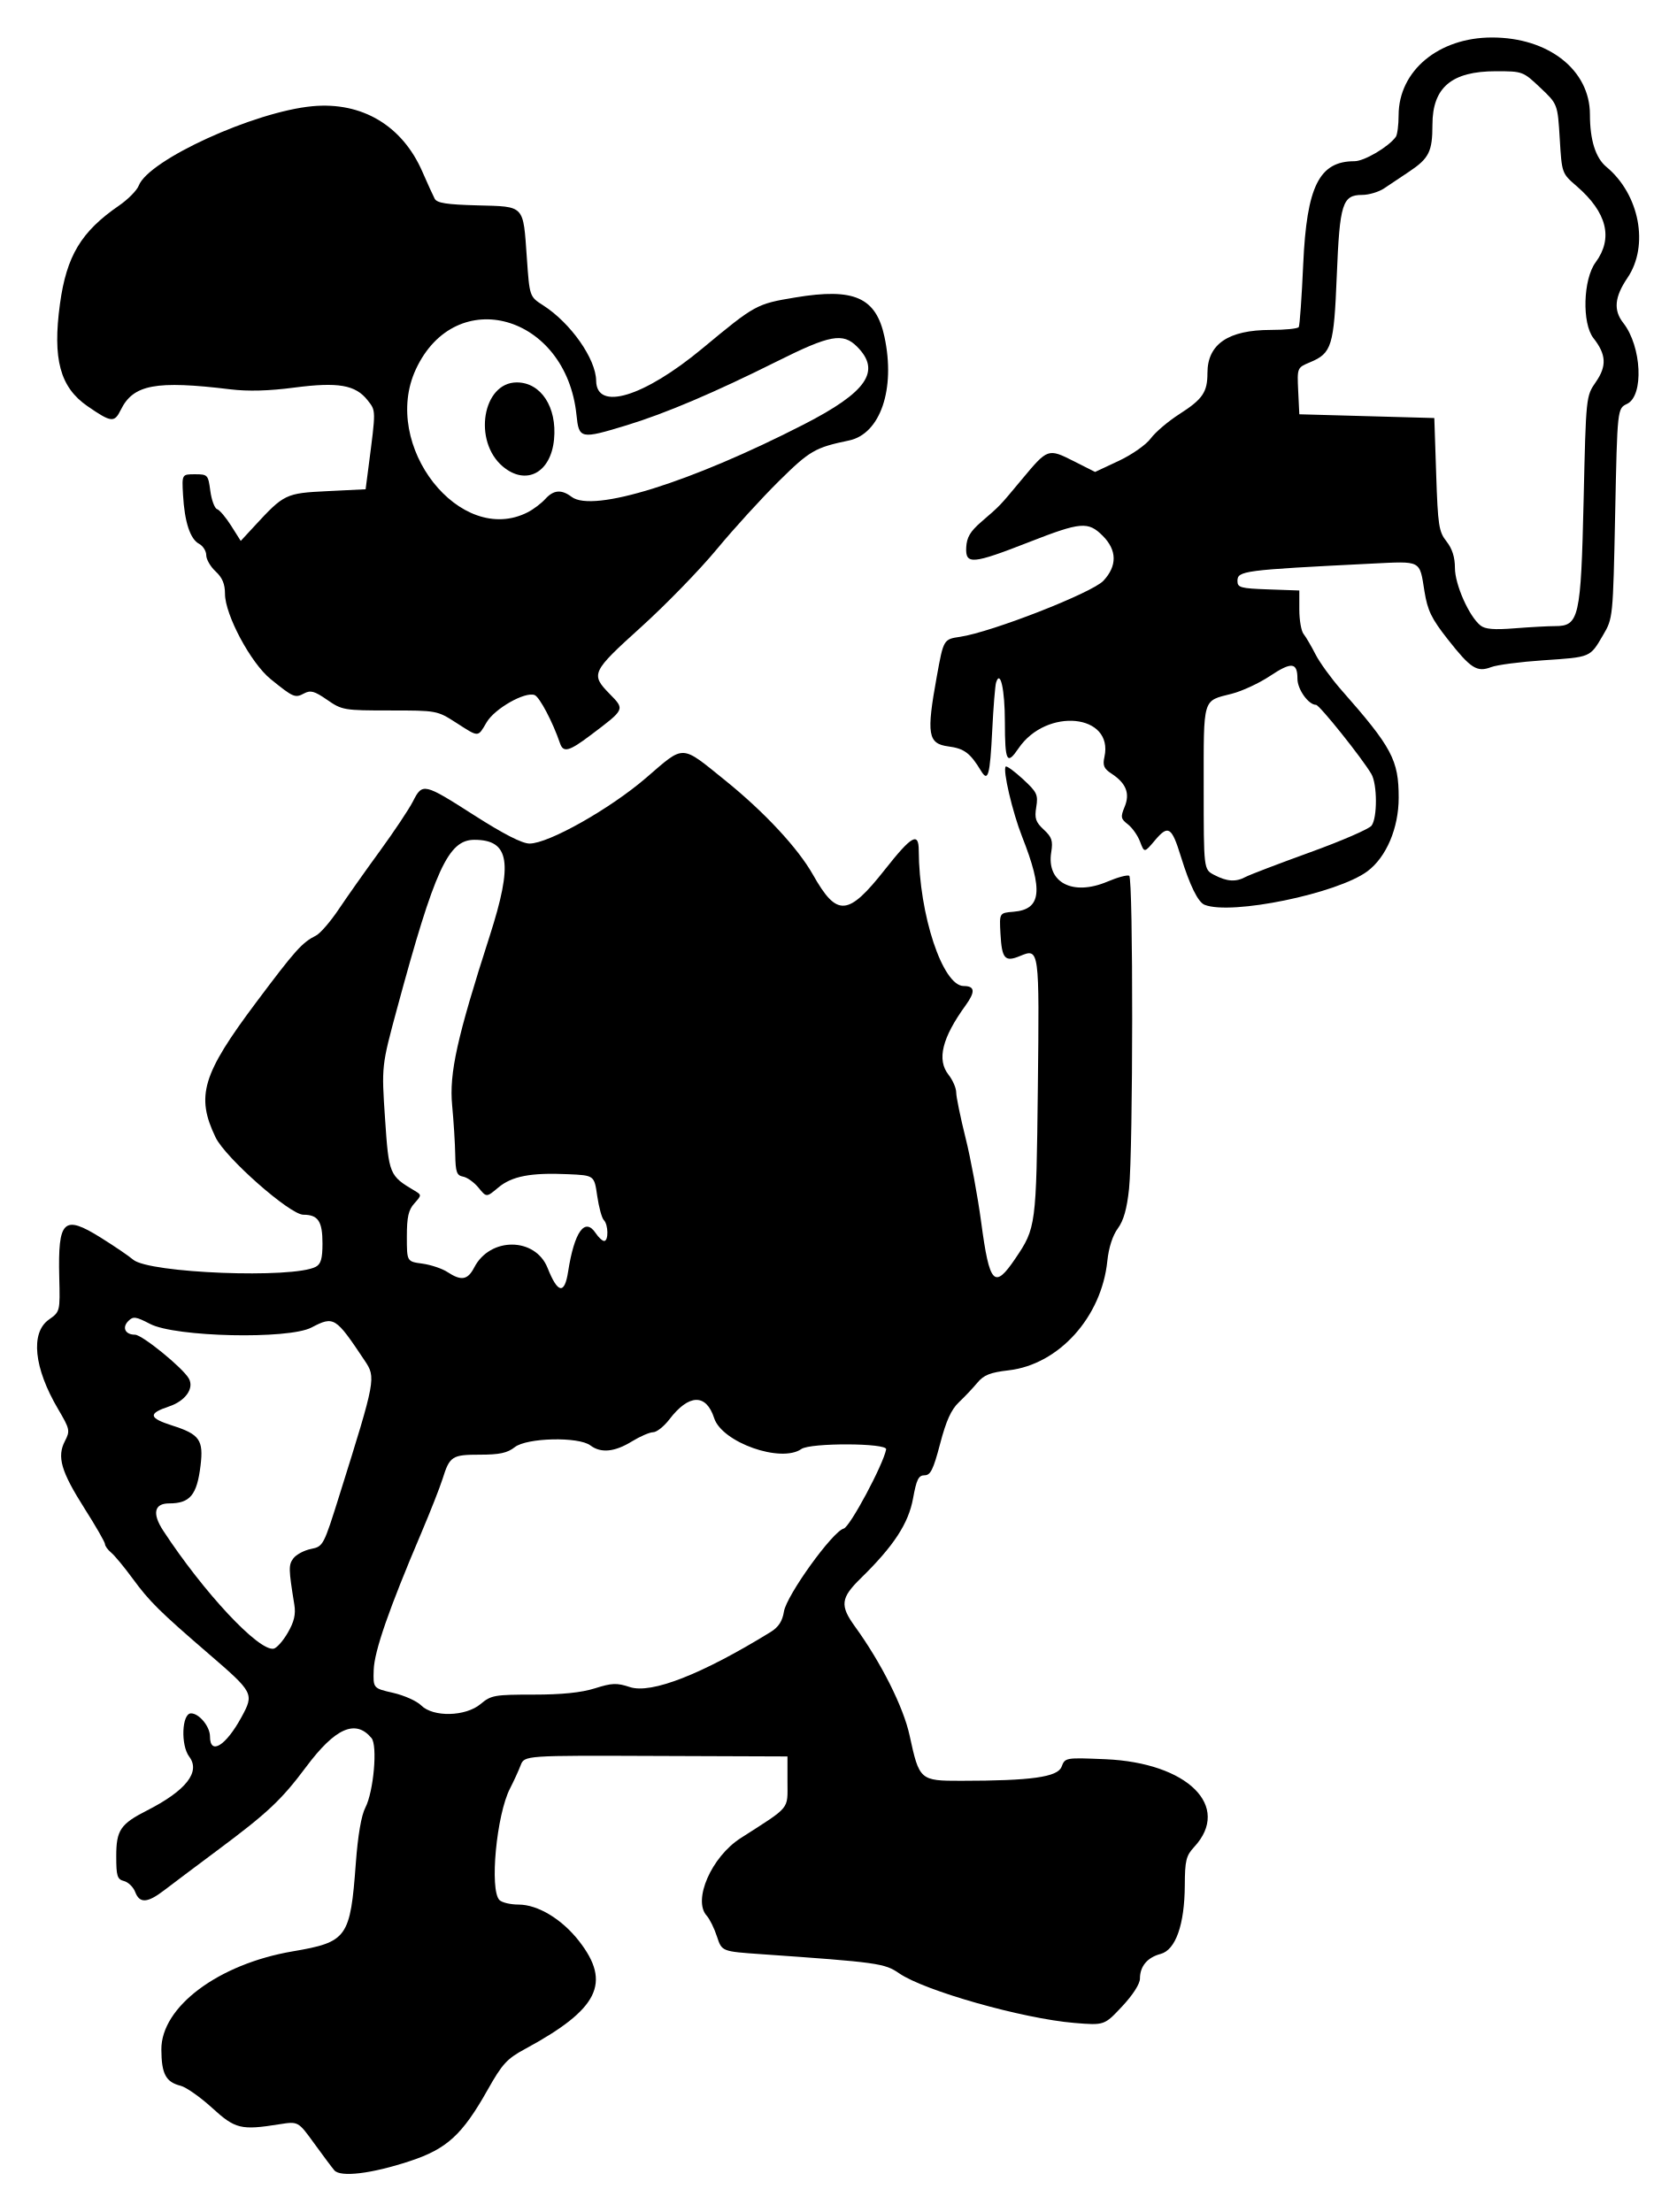
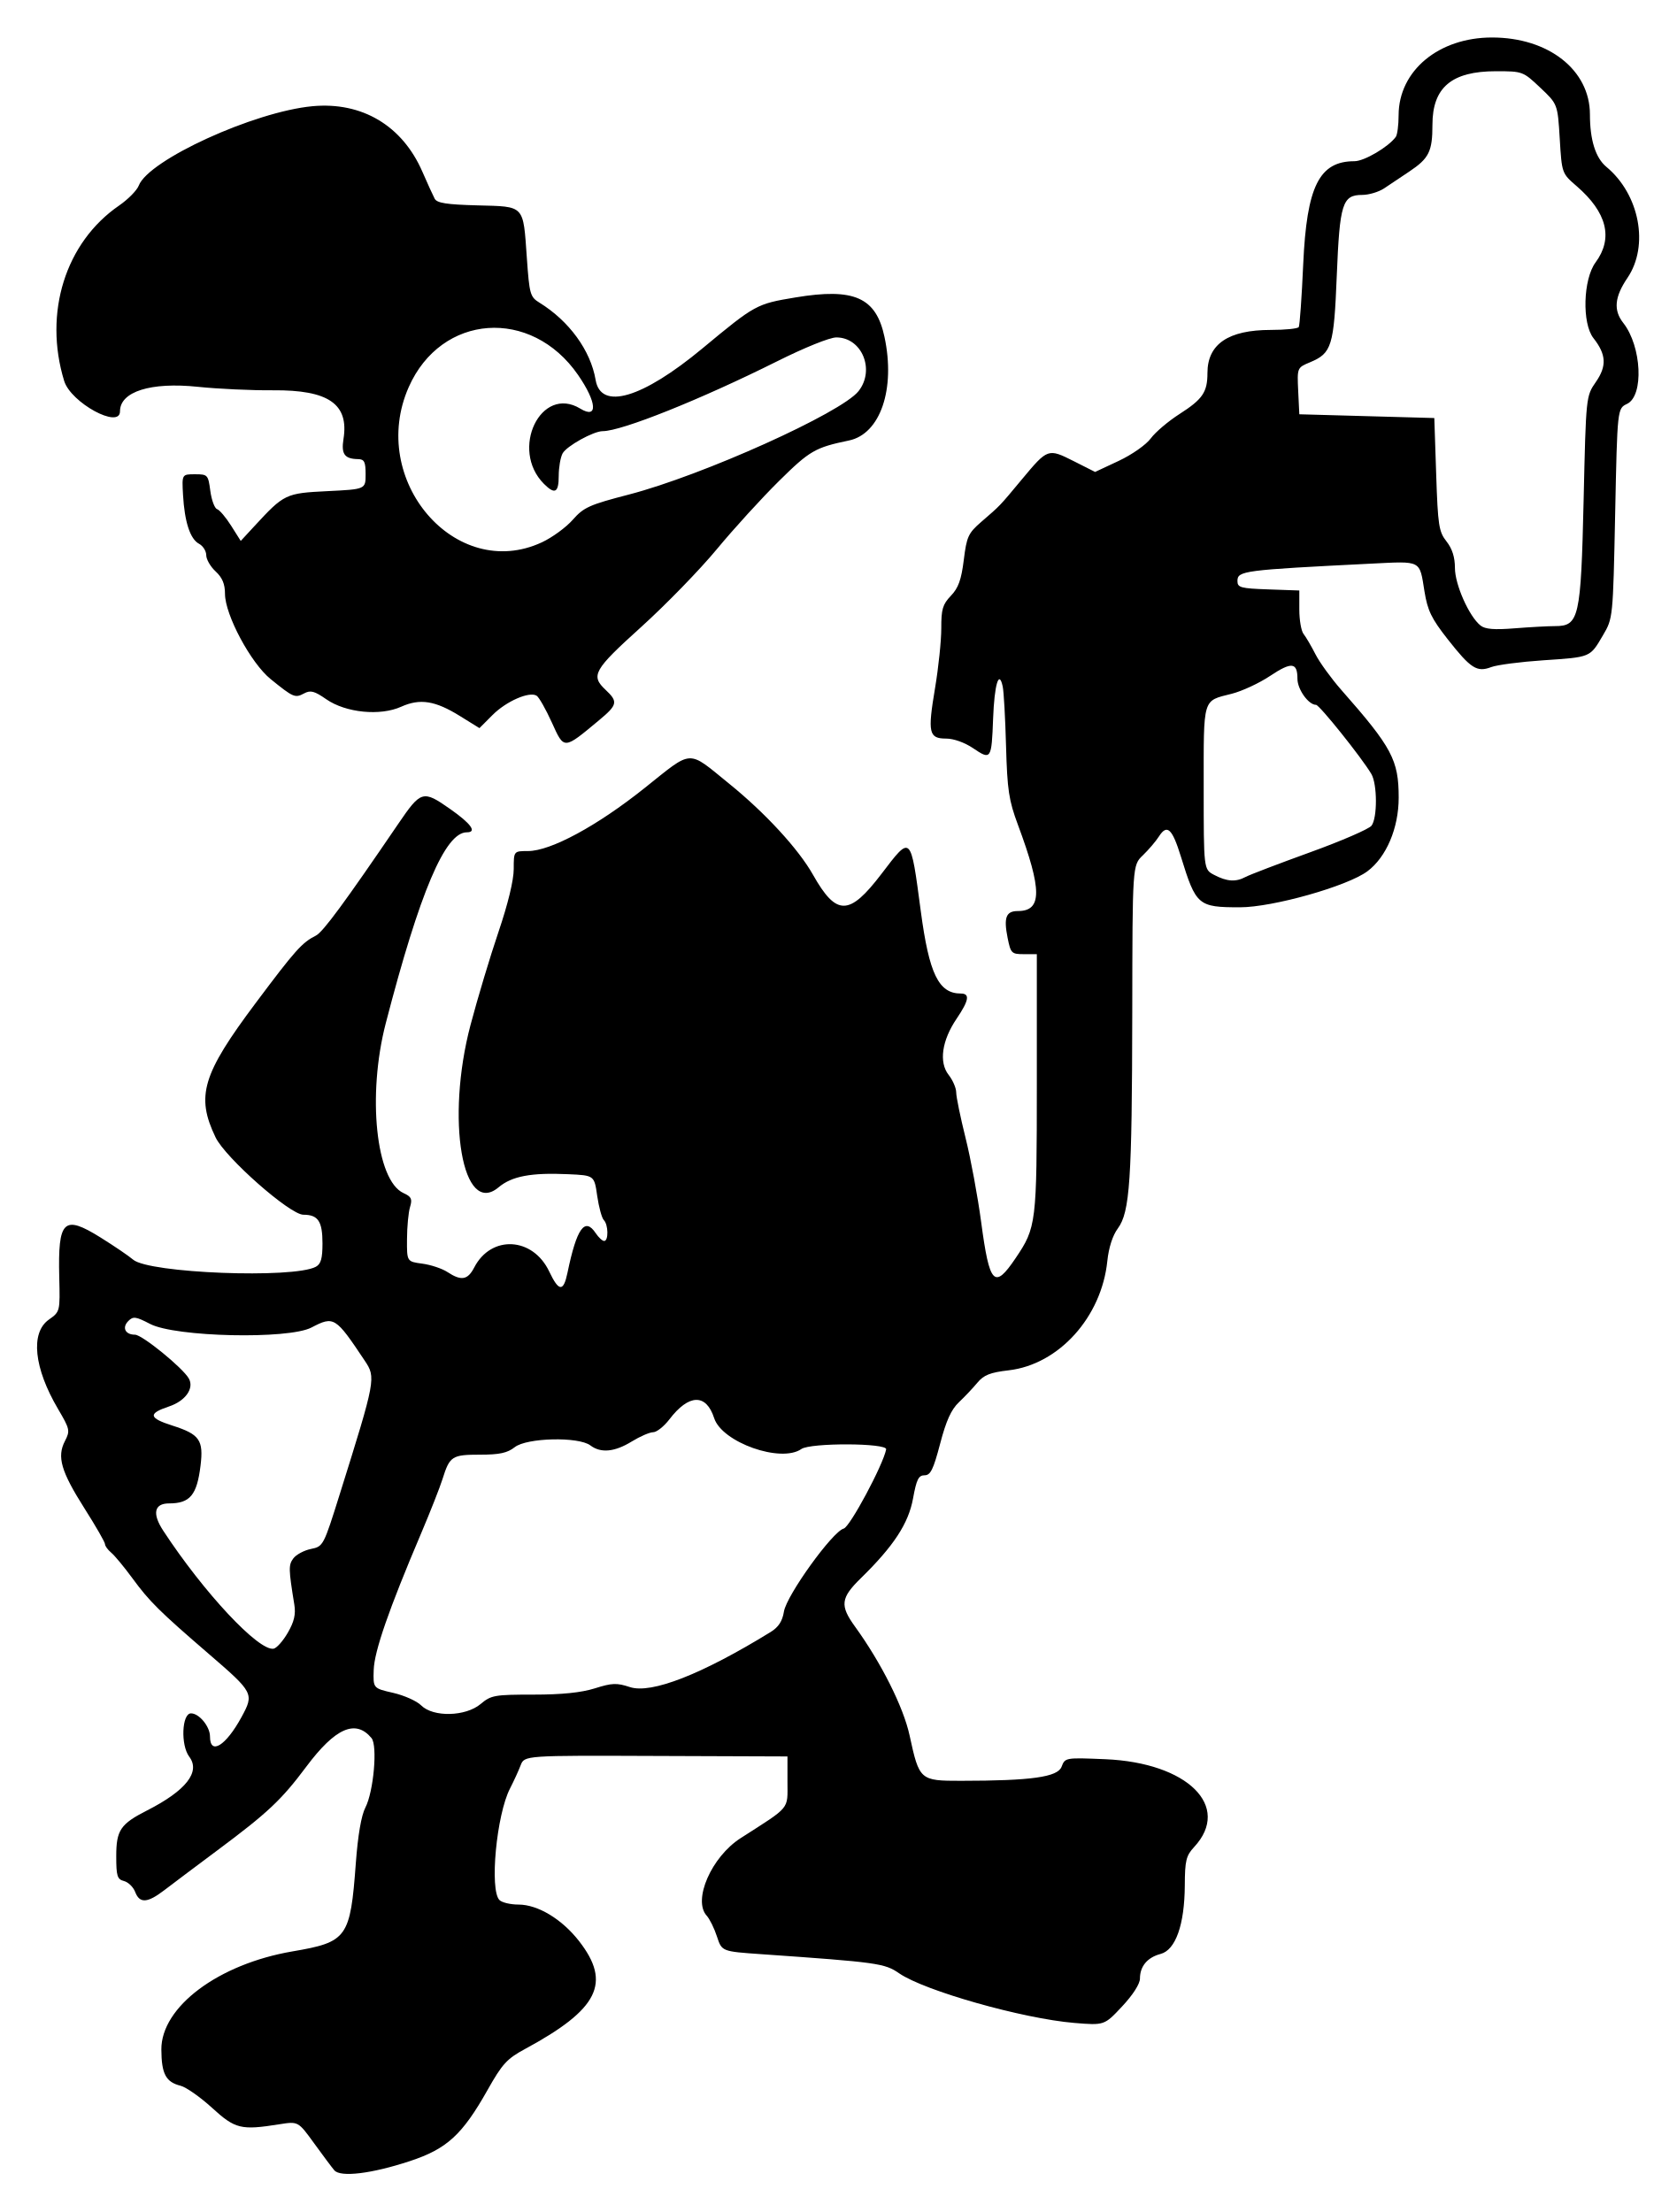
<svg xmlns="http://www.w3.org/2000/svg" width="447" height="590" viewBox="0 0 447 590">
-   <path fill="#000" fill-rule="evenodd" d="M89.15,578.87C88.51,578.12 86.08,574.87 83.75,571.65C79.52,565.81 79.52,565.81 74.51,566.60C64.25,568.24 62.73,567.86 56.53,562.20C53.40,559.34 49.63,556.70 48.17,556.33C44.23,555.35 43.07,553.17 43.03,546.68C42.97,535.29 58.22,523.87 78.00,520.49C92.63,517.99 93.41,516.89 94.89,496.95C95.44,489.53 96.35,484.22 97.44,482.12C99.64,477.86 100.73,465.58 99.07,463.59C94.84,458.49 89.41,460.87 81.67,471.24C75.03,480.12 71.46,483.48 58.00,493.51C52.22,497.82 45.84,502.61 43.81,504.17C39.31,507.62 37.23,507.74 36.05,504.64C35.56,503.34 34.22,502.03 33.08,501.73C31.26,501.26 31.00,500.42 31.00,495.09C31.00,488.17 32.11,486.51 39.21,482.90C49.62,477.60 53.53,472.61 50.47,468.56C48.14,465.48 48.49,457.00 50.94,457.00C53.11,457.00 56.00,460.52 56.00,463.16C56.00,468.28 60.22,465.68 64.40,458.00C67.80,451.76 67.65,451.46 55.77,441.22C42.53,429.81 39.87,427.18 35.34,421.00C33.12,417.97 30.56,414.88 29.65,414.13C28.74,413.37 28.00,412.35 28.00,411.85C28.00,411.35 25.53,407.05 22.51,402.30C16.27,392.45 15.14,388.56 17.32,384.36C18.73,381.62 18.64,381.19 15.47,375.80C9.04,364.88 8.07,355.51 13.01,351.99C16.03,349.85 16.03,349.83 15.80,340.67C15.43,325.38 16.96,323.92 26.87,330.11C30.52,332.39 34.40,335.03 35.50,335.98C39.70,339.60 78.21,341.10 84.23,337.88C85.58,337.15 86.00,335.68 86.00,331.66C86.00,325.75 84.84,324.00 80.90,324.00C77.33,324.00 60.09,308.81 57.48,303.35C52.20,292.36 53.94,286.55 68.21,267.50C78.80,253.36 80.53,251.43 84.27,249.54C85.41,248.97 88.14,245.80 90.35,242.50C92.56,239.20 97.48,232.23 101.29,227.01C105.09,221.79 109.07,215.83 110.12,213.76C112.67,208.76 112.98,208.83 126.53,217.50C134.34,222.49 139.25,225.00 141.22,225.00C146.30,225.00 162.73,215.73 172.36,207.42C182.68,198.53 181.42,198.49 193.50,208.24C203.88,216.63 212.82,226.25 216.80,233.31C223.21,244.65 226.13,244.44 236.01,231.91C243.13,222.89 244.99,221.84 245.01,226.81C245.09,243.99 251.39,263.00 257.00,263.00C259.99,263.00 260.15,264.50 257.53,268.13C251.22,276.84 249.79,282.65 252.95,286.66C254.08,288.10 255.00,290.22 255.00,291.39C255.00,292.55 256.12,298.00 257.49,303.50C258.87,309.00 260.74,319.12 261.66,326.00C263.89,342.64 265.16,343.99 270.78,335.67C276.29,327.51 276.35,327.05 276.77,290.13C277.19,252.94 277.18,252.85 272.00,255.00C267.97,256.67 267.17,255.75 266.80,249.00C266.50,243.50 266.50,243.50 270.27,243.19C277.72,242.57 278.28,237.63 272.56,223.13C270.00,216.61 267.35,205.31 268.20,204.47C268.46,204.21 270.53,205.72 272.80,207.82C276.55,211.28 276.88,211.97 276.35,215.25C275.85,218.28 276.18,219.26 278.34,221.27C280.51,223.28 280.83,224.25 280.34,227.31C279.03,235.38 286.04,239.07 295.28,235.17C298.03,234.00 300.67,233.29 301.14,233.59C302.22,234.25 302.18,306.78 301.09,317.09C300.53,322.42 299.64,325.57 298.10,327.66C296.72,329.52 295.67,332.77 295.30,336.35C293.76,351.32 282.36,363.95 268.99,365.50C264.06,366.07 262.36,366.75 260.65,368.80C259.47,370.23 257.24,372.58 255.71,374.03C253.67,375.96 252.31,378.96 250.71,385.09C248.89,392.00 248.15,393.50 246.55,393.50C244.96,393.50 244.41,394.61 243.49,399.67C242.28,406.35 238.34,412.37 229.56,420.96C224.18,426.22 223.94,428.23 228.01,433.85C235.01,443.52 240.94,455.34 242.57,462.90C245.16,474.84 245.34,475.00 256.27,474.99C275.03,474.98 282.05,474.00 283.10,471.24C284.03,468.80 284.11,468.78 294.77,469.23C316.71,470.16 328.50,481.81 318.46,492.64C316.31,494.96 315.99,496.24 315.96,502.90C315.90,513.36 313.51,520.12 309.50,521.17C305.98,522.10 304.00,524.46 304.00,527.73C304.00,529.16 302.13,532.08 299.25,535.16C294.51,540.23 294.51,540.23 286.50,539.57C272.73,538.42 246.54,531.00 239.79,526.34C235.90,523.66 234.14,523.41 203.00,521.23C192.50,520.50 192.50,520.50 191.20,516.53C190.49,514.34 189.25,511.83 188.45,510.95C184.70,506.80 189.74,495.27 197.50,490.29C210.97,481.64 210.00,482.82 210.00,475.25L210.00,468.49L174.93,468.36C139.86,468.22 139.86,468.22 138.84,470.86C138.29,472.31 137.01,475.09 136.01,477.04C132.40,484.03 130.51,504.11 133.20,506.80C133.86,507.46 136.14,508.00 138.27,508.00C143.42,508.00 149.86,511.88 154.42,517.74C163.12,528.90 159.62,535.92 140.05,546.50C135.18,549.13 133.95,550.47 130.00,557.49C123.28,569.41 119.17,573.18 109.29,576.43C99.07,579.80 90.78,580.80 89.15,578.87Z M128.18,454.50C130.96,452.16 131.87,452.00 142.24,452.00C149.82,452.00 155.00,451.47 158.63,450.33C163.22,448.88 164.47,448.83 167.98,449.99C173.68,451.87 187.17,446.59 205.48,435.32C207.62,434.00 208.64,432.44 209.06,429.84C209.77,425.50 222.02,408.49 225.00,407.71C226.66,407.28 235.51,390.74 236.32,386.58C236.65,384.87 216.14,384.79 213.71,386.49C208.27,390.30 192.54,384.73 190.45,378.25C188.31,371.64 183.69,371.78 178.49,378.61C177.06,380.47 175.13,382.00 174.20,382.01C173.26,382.01 170.70,383.12 168.50,384.47C163.92,387.29 160.24,387.65 157.44,385.53C154.29,383.15 140.49,383.47 137.27,386.00C135.30,387.55 133.22,388.00 127.99,388.00C120.54,388.00 119.92,388.40 118.01,394.50C117.32,396.70 114.75,403.23 112.30,409.00C103.71,429.21 99.82,440.41 99.66,445.41C99.50,450.31 99.50,450.31 104.85,451.53C107.80,452.21 111.16,453.71 112.32,454.88C115.53,458.08 124.17,457.87 128.18,454.50Z M76.75,435.49C78.45,432.55 78.91,430.58 78.49,428.00C76.94,418.45 76.92,417.43 78.23,415.66C78.98,414.66 81.09,413.52 82.92,413.15C86.21,412.48 86.28,412.34 90.62,398.49C100.23,367.83 100.29,367.45 97.24,362.89C89.45,351.20 89.05,350.96 83.05,354.09C76.90,357.30 46.73,356.63 40.03,353.13C36.22,351.15 35.52,351.05 34.23,352.34C32.47,354.10 33.39,356.00 36.00,356.00C37.90,356.00 48.76,364.84 50.36,367.69C51.84,370.31 49.44,373.69 45.07,375.14C39.41,377.03 39.62,378.22 46.00,380.25C53.23,382.56 54.31,384.10 53.48,390.91C52.52,398.79 50.67,401.00 45.08,401.00C41.12,401.00 40.54,403.71 43.52,408.26C54.35,424.80 69.01,440.47 72.97,439.75C73.78,439.60 75.48,437.69 76.75,435.49Z M151.50,339.21C153.17,328.50 155.98,324.58 158.87,328.93C159.63,330.07 160.64,331.00 161.12,331.00C162.32,331.00 162.24,326.64 161.02,325.42C160.49,324.89 159.70,321.98 159.26,318.97C158.48,313.50 158.48,313.50 151.49,313.19C141.55,312.74 136.50,313.71 132.87,316.76C129.73,319.40 129.73,319.40 127.62,316.80C126.45,315.37 124.60,314.04 123.50,313.84C121.80,313.53 121.49,312.64 121.40,307.99C121.35,304.97 120.98,299.06 120.58,294.86C119.76,286.28 121.87,276.77 130.57,249.72C136.88,230.10 135.92,224.00 126.50,224.00C119.54,224.00 115.95,231.82 105.91,268.93C101.74,284.36 101.74,284.36 102.68,298.32C103.69,313.29 103.81,313.59 110.61,317.62C112.46,318.72 112.45,318.80 110.50,320.98C108.92,322.73 108.50,324.62 108.50,329.85C108.50,336.49 108.50,336.49 112.62,337.04C114.89,337.35 117.91,338.36 119.34,339.30C123.02,341.72 124.73,341.42 126.47,338.06C130.70,329.87 142.75,329.96 146.03,338.20C148.73,345.01 150.55,345.35 151.50,339.21Z M321.23,241.33C319.49,240.63 317.29,236.16 314.93,228.51C312.46,220.50 311.55,219.93 308.00,224.14C305.17,227.50 305.17,227.50 304.03,224.50C303.41,222.85 301.94,220.77 300.78,219.87C298.88,218.40 298.79,217.93 299.91,215.21C301.40,211.63 300.32,208.91 296.42,206.35C294.38,205.02 294.02,204.17 294.53,201.88C297.05,190.40 279.09,188.62 271.62,199.60C268.51,204.18 268.00,203.20 267.98,192.58C267.97,183.91 266.77,178.50 265.64,182.03C265.38,182.84 264.91,188.63 264.60,194.90C264.00,206.87 263.49,208.70 261.63,205.63C258.73,200.84 257.15,199.65 252.91,199.09C247.44,198.36 247.02,195.88 249.81,180.50C251.62,170.51 251.62,170.51 256.06,169.85C264.44,168.61 291.25,158.13 294.25,154.91C297.96,150.94 297.90,146.75 294.08,142.92C290.18,139.03 288.25,139.19 274.46,144.58C259.30,150.51 257.44,150.67 257.67,146.01C257.81,143.33 258.73,141.76 261.67,139.21C266.93,134.65 266.36,135.25 272.53,127.84C279.42,119.57 279.49,119.55 286.38,123.02L292.04,125.88L298.34,122.93C301.87,121.27 305.63,118.64 306.89,116.93C308.13,115.25 311.58,112.33 314.55,110.43C320.72,106.48 322.00,104.60 322.00,99.50C322.00,91.78 327.56,88.00 338.90,88.00C342.74,88.00 346.09,87.66 346.35,87.24C346.61,86.82 347.15,79.26 347.54,70.44C348.47,49.69 351.81,43.00 361.21,43.00C363.82,43.00 370.27,39.20 372.23,36.51C372.64,35.95 372.98,33.34 372.98,30.70C373.02,18.86 383.67,10.00 397.89,10.00C412.95,10.00 423.99,18.67 424.00,30.51C424.00,37.33 425.50,42.11 428.38,44.50C437.23,51.84 439.83,65.52 434.02,74.10C430.56,79.20 430.23,82.75 432.89,86.13C437.81,92.39 438.43,105.56 433.91,107.72C431.31,108.96 431.31,108.96 430.73,136.93C430.15,164.89 430.15,164.89 427.48,169.44C423.99,175.40 424.32,175.26 411.54,176.12C405.46,176.53 399.23,177.34 397.68,177.93C393.86,179.38 392.23,178.34 386.04,170.46C381.73,164.97 380.71,162.86 379.88,157.76C378.52,149.29 379.24,149.67 365.61,150.34C331.48,152.05 330.00,152.24 330.00,154.98C330.00,156.72 330.85,156.95 338.25,157.21L346.50,157.50L346.50,162.59C346.50,165.39 347.01,168.32 347.63,169.09C348.25,169.87 349.68,172.30 350.80,174.50C351.92,176.70 355.02,180.97 357.68,184.00C371.23,199.38 373.00,202.71 373.00,212.77C373.00,220.88 369.70,228.64 364.65,232.40C356.64,238.35 328.31,244.18 321.23,241.33Z M332.16,233.91C333.28,233.31 341.02,230.36 349.35,227.34C357.68,224.33 365.06,221.13 365.75,220.24C367.34,218.18 367.31,209.15 365.71,206.44C363.16,202.11 351.86,188.00 350.96,188.00C348.95,188.00 346.00,183.87 346.00,181.06C346.00,176.64 344.43,176.47 338.70,180.29C335.84,182.20 331.25,184.34 328.50,185.04C320.61,187.05 321.00,185.74 321.00,210.07C321.00,231.89 321.00,231.89 323.75,233.34C327.18,235.15 329.55,235.31 332.16,233.91Z M149.34,198.25C147.45,192.66 143.89,185.89 142.57,185.39C140.01,184.41 131.94,188.99 129.78,192.65C127.37,196.73 127.80,196.72 121.61,192.75C116.58,189.52 116.46,189.50 103.94,189.50C91.73,189.50 91.21,189.41 87.25,186.67C83.84,184.31 82.82,184.03 81.06,184.97C78.69,186.24 78.21,186.03 72.17,181.13C66.89,176.86 60.00,163.98 60.00,158.39C60.00,155.77 59.29,154.07 57.50,152.41C56.12,151.14 55.00,149.19 55.00,148.08C55.00,146.98 54.14,145.61 53.08,145.04C50.71,143.78 49.22,139.22 48.81,132.00C48.50,126.50 48.50,126.50 52.00,126.50C55.39,126.50 55.52,126.64 56.09,130.95C56.42,133.39 57.23,135.58 57.89,135.80C58.56,136.02 60.25,138.02 61.65,140.24L64.20,144.28L67.85,140.33C75.77,131.74 76.17,131.55 87.33,131.00L97.50,130.50L98.28,124.50C100.27,109.18 100.28,109.62 98.03,106.76C94.80,102.65 90.17,101.85 78.47,103.38C71.72,104.27 66.17,104.42 61.47,103.85C41.52,101.42 35.53,102.55 32.20,109.34C30.50,112.80 29.67,112.71 23.35,108.35C16.01,103.30 13.98,95.77 15.99,81.06C17.75,68.25 21.63,61.79 31.75,54.83C34.15,53.18 36.51,50.78 37.00,49.51C39.60,42.66 67.76,29.79 83.32,28.33C96.53,27.10 107.28,33.50 112.63,45.78C114.00,48.93 115.48,52.17 115.92,53.00C116.53,54.16 119.12,54.56 127.34,54.78C140.05,55.12 139.49,54.53 140.50,68.81C141.22,79.12 141.22,79.12 144.86,81.45C152.18,86.14 158.92,95.73 158.98,101.55C159.07,109.74 171.69,105.90 187.31,92.94C201.45,81.21 201.71,81.07 212.16,79.33C227.78,76.73 233.62,79.32 235.87,89.85C238.86,103.78 234.76,115.75 226.40,117.49C217.40,119.36 215.94,120.20 207.76,128.28C203.18,132.80 195.70,141.00 191.15,146.50C186.60,152.00 177.50,161.35 170.94,167.28C157.75,179.20 157.45,179.83 162.57,185.07C166.68,189.28 166.76,189.10 157.50,196.09C151.75,200.43 150.22,200.83 149.34,198.25Z M414.67,167.00C421.11,167.00 421.59,164.90 422.32,133.34C422.95,105.68 422.95,105.68 425.59,101.87C428.53,97.63 428.36,94.54 424.94,90.19C421.85,86.27 422.18,74.50 425.50,70.00C430.27,63.54 428.56,56.65 420.45,49.64C416.51,46.23 416.51,46.23 415.95,37.00C415.39,27.76 415.39,27.76 410.75,23.38C406.16,19.04 406.05,19.00 398.93,19.00C387.12,19.00 382.00,23.32 382.00,33.29C382.00,40.40 381.09,42.24 375.82,45.76C373.57,47.27 370.55,49.29 369.12,50.24C367.68,51.20 365.05,51.99 363.27,51.99C357.98,52.00 357.27,54.27 356.49,73.50C355.73,92.34 355.16,94.20 349.38,96.62C345.91,98.07 345.91,98.07 346.20,104.28L346.50,110.50L364.50,111.00L382.50,111.50L383.00,126.53C383.45,140.18 383.71,141.82 385.75,144.41C387.28,146.35 388.00,148.63 388.00,151.49C388.00,155.92 391.77,164.41 394.82,166.84C396.05,167.83 398.47,168.03 403.90,167.59C407.97,167.27 412.82,167.00 414.67,167.00Z M140.80,136.60C142.29,135.83 144.36,134.26 145.41,133.10C147.63,130.65 149.73,130.48 152.44,132.53C158.12,136.82 184.07,128.73 214.30,113.24C231.23,104.56 235.06,98.97 228.55,92.45C224.78,88.69 221.34,89.32 207.24,96.37C190.49,104.74 177.42,110.29 167.09,113.44C154.78,117.19 154.39,117.10 153.73,110.64C150.97,83.92 121.55,75.58 110.90,98.50C101.47,118.80 122.76,145.93 140.80,136.60Z M134.09,124.43C126.08,117.68 128.68,102.00 137.82,102.00C144.26,102.00 148.58,108.61 147.75,117.20C146.90,126.13 140.28,129.63 134.09,124.43Z" />
+   <path fill="#000" fill-rule="evenodd" d="M89.15,578.87C88.51,578.12 86.08,574.87 83.75,571.65C79.52,565.81 79.52,565.81 74.51,566.60C64.25,568.24 62.73,567.86 56.53,562.20C53.40,559.34 49.63,556.70 48.17,556.33C44.23,555.35 43.07,553.17 43.03,546.68C42.97,535.29 58.22,523.87 78.00,520.49C92.63,517.99 93.41,516.89 94.89,496.95C95.44,489.53 96.35,484.22 97.44,482.12C99.64,477.86 100.73,465.58 99.07,463.59C94.84,458.49 89.41,460.87 81.67,471.24C75.03,480.12 71.46,483.48 58.00,493.51C52.22,497.82 45.84,502.61 43.81,504.17C39.31,507.62 37.23,507.74 36.05,504.64C35.56,503.34 34.22,502.03 33.08,501.73C31.26,501.26 31.00,500.42 31.00,495.09C31.00,488.17 32.11,486.51 39.21,482.90C49.62,477.60 53.53,472.61 50.47,468.56C48.14,465.48 48.49,457.00 50.94,457.00C53.11,457.00 56.00,460.52 56.00,463.16C56.00,468.28 60.22,465.68 64.40,458.00C67.80,451.76 67.65,451.46 55.77,441.22C42.53,429.81 39.87,427.18 35.34,421.00C33.12,417.97 30.56,414.88 29.65,414.13C28.74,413.37 28.00,412.35 28.00,411.85C28.00,411.35 25.53,407.05 22.51,402.30C16.27,392.45 15.14,388.56 17.32,384.36C18.73,381.62 18.64,381.19 15.47,375.80C9.04,364.88 8.07,355.51 13.01,351.99C16.03,349.85 16.03,349.83 15.80,340.67C15.43,325.38 16.96,323.92 26.87,330.11C30.52,332.39 34.40,335.03 35.50,335.98C39.70,339.60 78.21,341.10 84.23,337.88C85.58,337.15 86.00,335.68 86.00,331.66C86.00,325.75 84.84,324.00 80.90,324.00C77.33,324.00 60.09,308.81 57.48,303.35C52.20,292.36 53.94,286.55 68.21,267.50C78.78,253.38 80.52,251.43 84.26,249.54C86.13,248.59 91.82,240.87 106.20,219.75C112.26,210.85 112.79,210.69 120.00,215.75C125.64,219.70 127.29,222.00 124.48,222.00C118.71,222.00 111.96,237.91 102.88,272.91C97.89,292.15 100.26,314.88 107.61,318.23C109.71,319.19 110.00,319.79 109.35,321.94C108.92,323.35 108.55,327.20 108.54,330.50C108.50,336.50 108.50,336.50 112.62,337.05C114.89,337.35 117.91,338.36 119.34,339.30C123.02,341.72 124.73,341.42 126.47,338.06C130.99,329.33 142.10,329.93 146.46,339.14C149.03,344.55 150.26,344.64 151.33,339.50C153.80,327.58 155.96,324.55 158.87,328.93C159.63,330.07 160.64,331.00 161.12,331.00C162.32,331.00 162.24,326.64 161.02,325.42C160.49,324.89 159.70,321.98 159.26,318.97C158.48,313.50 158.48,313.50 151.49,313.19C141.64,312.74 136.49,313.72 132.97,316.68C123.35,324.77 118.82,298.60 125.48,273.38C127.35,266.30 130.71,255.12 132.94,248.55C135.46,241.12 137.00,234.78 137.00,231.80C137.00,227.00 137.00,227.00 140.80,227.00C146.84,227.00 159.21,220.32 171.90,210.19C184.95,199.78 183.16,199.87 194.46,209.04C204.08,216.83 212.94,226.46 216.80,233.31C223.06,244.39 226.48,244.35 235.06,233.10C243.03,222.65 242.81,222.44 245.55,243.00C247.78,259.77 250.32,265.00 256.22,265.00C258.72,265.00 258.41,266.83 255.12,271.70C251.17,277.52 250.34,283.34 252.98,286.70C254.09,288.11 255.00,290.22 255.00,291.39C255.00,292.55 256.12,298.00 257.49,303.50C258.87,309.00 260.74,319.12 261.66,326.00C263.89,342.67 265.16,344.00 270.83,335.60C276.38,327.37 276.50,326.41 276.50,289.00L276.50,254.50L273.04,254.50C269.76,254.50 269.54,254.28 268.71,250.17C267.62,244.71 268.28,243.00 271.45,243.00C277.93,243.00 277.94,237.41 271.46,220.00C269.03,213.47 268.62,210.76 268.29,199.00C268.09,191.57 267.69,184.42 267.40,183.11C266.41,178.46 265.18,182.57 264.84,191.67C264.43,202.60 264.29,202.81 259.48,199.55C257.28,198.06 254.32,197.00 252.33,197.00C247.69,197.00 247.35,195.48 249.35,183.58C250.28,178.03 251.03,170.82 251.02,167.55C251.00,162.51 251.39,161.20 253.58,158.91C255.58,156.83 256.36,154.65 257.02,149.36C257.79,143.13 258.21,142.21 261.68,139.20C266.93,134.65 266.36,135.25 272.53,127.84C279.42,119.57 279.49,119.55 286.38,123.02L292.04,125.88L298.34,122.93C301.87,121.27 305.63,118.64 306.89,116.93C308.13,115.25 311.58,112.33 314.55,110.43C320.72,106.48 322.00,104.60 322.00,99.50C322.00,91.78 327.56,88.00 338.90,88.00C342.74,88.00 346.09,87.66 346.35,87.24C346.61,86.82 347.15,79.26 347.54,70.44C348.47,49.69 351.81,43.00 361.21,43.00C363.82,43.00 370.27,39.20 372.23,36.51C372.64,35.95 372.98,33.34 372.98,30.70C373.02,18.86 383.67,10.00 397.89,10.00C412.95,10.00 423.99,18.67 424.00,30.51C424.00,37.33 425.50,42.11 428.38,44.50C437.23,51.84 439.83,65.52 434.02,74.10C430.56,79.20 430.23,82.75 432.89,86.13C437.81,92.39 438.43,105.56 433.91,107.72C431.31,108.96 431.31,108.96 430.73,136.93C430.15,164.89 430.15,164.89 427.48,169.44C423.99,175.40 424.32,175.26 411.54,176.12C405.46,176.53 399.23,177.34 397.68,177.93C393.86,179.38 392.23,178.34 386.04,170.46C381.73,164.97 380.71,162.86 379.88,157.76C378.52,149.29 379.24,149.67 365.61,150.34C331.48,152.05 330.00,152.24 330.00,154.98C330.00,156.72 330.85,156.95 338.25,157.21L346.50,157.50L346.50,162.59C346.50,165.39 347.01,168.32 347.63,169.09C348.25,169.87 349.68,172.30 350.80,174.50C351.92,176.70 355.02,180.97 357.68,184.00C371.23,199.38 373.00,202.71 373.00,212.77C373.00,220.88 369.70,228.64 364.65,232.40C359.30,236.38 339.41,242.00 330.67,242.00C319.50,242.00 318.95,241.53 314.93,228.51C312.61,220.99 311.24,219.72 309.08,223.08C308.23,224.41 306.28,226.69 304.76,228.15C302.00,230.80 302.00,230.80 301.95,270.15C301.88,314.93 301.32,323.29 298.10,327.66C296.72,329.52 295.67,332.77 295.30,336.35C293.76,351.32 282.36,363.95 268.99,365.50C264.06,366.07 262.36,366.75 260.65,368.80C259.47,370.23 257.24,372.58 255.71,374.03C253.67,375.96 252.31,378.96 250.71,385.09C248.89,392.00 248.15,393.50 246.55,393.50C244.96,393.50 244.41,394.61 243.49,399.67C242.28,406.35 238.34,412.37 229.56,420.96C224.18,426.22 223.94,428.23 228.01,433.85C235.01,443.52 240.94,455.34 242.57,462.90C245.16,474.84 245.34,475.00 256.27,474.99C275.03,474.98 282.05,474.00 283.10,471.24C284.03,468.80 284.11,468.78 294.77,469.23C316.71,470.16 328.50,481.81 318.46,492.64C316.31,494.96 315.99,496.24 315.96,502.90C315.90,513.36 313.51,520.12 309.50,521.17C305.98,522.10 304.00,524.46 304.00,527.73C304.00,529.16 302.13,532.08 299.25,535.16C294.51,540.23 294.51,540.23 286.50,539.57C272.73,538.42 246.54,531.00 239.79,526.34C235.90,523.66 234.14,523.41 203.00,521.23C192.50,520.50 192.50,520.50 191.20,516.53C190.49,514.34 189.25,511.83 188.45,510.95C184.70,506.80 189.74,495.27 197.50,490.29C210.97,481.64 210.00,482.82 210.00,475.25L210.00,468.49L174.93,468.36C139.86,468.22 139.86,468.22 138.84,470.86C138.29,472.31 137.01,475.09 136.01,477.04C132.40,484.03 130.51,504.11 133.20,506.80C133.86,507.46 136.14,508.00 138.27,508.00C143.42,508.00 149.86,511.88 154.42,517.74C163.12,528.90 159.62,535.92 140.05,546.50C135.18,549.13 133.95,550.47 130.00,557.49C123.28,569.41 119.17,573.18 109.29,576.43C99.07,579.80 90.78,580.80 89.15,578.87Z M128.18,454.50C130.96,452.16 131.87,452.00 142.24,452.00C149.82,452.00 155.00,451.47 158.63,450.33C163.22,448.88 164.47,448.83 167.98,449.99C173.68,451.87 187.17,446.59 205.48,435.32C207.62,434.00 208.64,432.44 209.06,429.84C209.77,425.50 222.02,408.49 225.00,407.71C226.66,407.28 235.51,390.74 236.32,386.58C236.65,384.87 216.14,384.79 213.71,386.49C208.27,390.30 192.54,384.73 190.45,378.25C188.31,371.64 183.69,371.78 178.49,378.61C177.06,380.47 175.13,382.00 174.20,382.01C173.26,382.01 170.70,383.12 168.50,384.47C163.92,387.29 160.24,387.65 157.44,385.53C154.29,383.15 140.49,383.47 137.27,386.00C135.30,387.55 133.22,388.00 127.99,388.00C120.54,388.00 119.92,388.40 118.01,394.50C117.32,396.70 114.75,403.23 112.30,409.00C103.71,429.21 99.82,440.41 99.66,445.41C99.50,450.31 99.50,450.31 104.85,451.53C107.80,452.21 111.16,453.71 112.32,454.88C115.53,458.08 124.17,457.87 128.18,454.50Z M76.75,435.49C78.45,432.55 78.91,430.58 78.49,428.00C76.94,418.45 76.92,417.43 78.23,415.66C78.98,414.66 81.09,413.52 82.92,413.15C86.21,412.48 86.28,412.34 90.62,398.49C100.23,367.83 100.29,367.45 97.24,362.89C89.45,351.20 89.05,350.96 83.05,354.09C76.90,357.30 46.73,356.63 40.03,353.13C36.22,351.15 35.52,351.05 34.23,352.34C32.47,354.10 33.39,356.00 36.00,356.00C37.90,356.00 48.76,364.84 50.36,367.69C51.84,370.31 49.44,373.69 45.07,375.14C39.41,377.03 39.62,378.22 46.00,380.25C53.23,382.56 54.31,384.10 53.48,390.91C52.52,398.79 50.67,401.00 45.08,401.00C41.12,401.00 40.54,403.71 43.52,408.26C54.35,424.80 69.01,440.47 72.97,439.75C73.78,439.60 75.48,437.69 76.75,435.49Z M332.16,233.91C333.28,233.31 341.02,230.36 349.35,227.34C357.68,224.33 365.06,221.13 365.75,220.24C367.34,218.18 367.31,209.15 365.71,206.44C363.16,202.11 351.86,188.00 350.96,188.00C348.95,188.00 346.00,183.87 346.00,181.06C346.00,176.64 344.43,176.47 338.70,180.29C335.84,182.20 331.25,184.34 328.50,185.04C320.61,187.05 321.00,185.74 321.00,210.07C321.00,231.89 321.00,231.89 323.75,233.34C327.18,235.15 329.55,235.31 332.16,233.91Z M147.17,192.72C145.56,189.17 143.73,185.95 143.10,185.56C141.15,184.36 135.03,187.03 131.36,190.70L127.86,194.21L122.70,191.01C116.06,186.88 112.02,186.24 106.99,188.50C101.39,191.03 92.22,190.12 87.01,186.51C83.82,184.29 82.81,184.03 81.06,184.97C78.69,186.24 78.21,186.03 72.17,181.13C66.89,176.86 60.00,163.98 60.00,158.39C60.00,155.77 59.29,154.07 57.50,152.41C56.12,151.14 55.00,149.19 55.00,148.08C55.00,146.98 54.14,145.61 53.08,145.04C50.71,143.78 49.22,139.22 48.81,132.00C48.50,126.50 48.50,126.50 52.00,126.50C55.39,126.50 55.52,126.64 56.09,130.95C56.42,133.39 57.23,135.58 57.89,135.80C58.56,136.02 60.25,138.02 61.65,140.24L64.20,144.28L67.85,140.33C75.77,131.74 76.17,131.55 87.33,131.00C97.50,130.50 97.50,130.50 97.50,126.50C97.50,123.18 97.16,122.49 95.50,122.46C91.88,122.40 90.96,121.13 91.60,117.09C93.09,107.76 87.63,103.98 72.82,104.10C67.14,104.15 58.11,103.73 52.74,103.17C40.21,101.86 32.00,104.45 32.00,109.71C32.00,114.55 18.88,107.41 17.11,101.60C11.56,83.45 17.44,64.67 31.75,54.83C34.15,53.18 36.51,50.78 37.00,49.51C39.60,42.66 67.76,29.79 83.32,28.33C96.53,27.10 107.28,33.50 112.63,45.78C114.00,48.93 115.48,52.17 115.92,53.00C116.53,54.16 119.12,54.56 127.34,54.78C140.05,55.12 139.49,54.53 140.50,68.80C141.18,78.49 141.38,79.20 143.86,80.73C151.79,85.62 157.51,93.49 158.84,101.34C160.22,109.52 171.26,106.26 187.31,92.94C201.45,81.21 201.71,81.07 212.16,79.33C227.78,76.73 233.62,79.32 235.87,89.85C238.86,103.78 234.76,115.75 226.40,117.49C217.40,119.36 215.94,120.20 207.76,128.28C203.18,132.80 195.70,141.00 191.15,146.50C186.60,152.00 177.50,161.35 170.94,167.28C158.30,178.70 157.45,180.20 161.50,184.00C164.87,187.17 164.69,188.00 159.75,192.11C150.24,200.03 150.48,200.02 147.17,192.72Z M414.67,167.00C421.11,167.00 421.59,164.90 422.32,133.34C422.95,105.68 422.95,105.68 425.59,101.87C428.53,97.63 428.36,94.54 424.94,90.19C421.85,86.27 422.18,74.50 425.50,70.00C430.27,63.54 428.56,56.65 420.45,49.64C416.51,46.23 416.51,46.23 415.95,37.00C415.39,27.76 415.39,27.76 410.75,23.38C406.16,19.04 406.05,19.00 398.93,19.00C387.12,19.00 382.00,23.32 382.00,33.29C382.00,40.40 381.09,42.24 375.82,45.76C373.57,47.27 370.55,49.29 369.12,50.24C367.68,51.20 365.05,51.99 363.27,51.99C357.98,52.00 357.27,54.27 356.49,73.50C355.73,92.34 355.16,94.20 349.38,96.62C345.91,98.07 345.91,98.07 346.20,104.28L346.50,110.50L364.50,111.00L382.50,111.50L383.00,126.53C383.45,140.18 383.71,141.82 385.75,144.41C387.28,146.35 388.00,148.63 388.00,151.49C388.00,155.92 391.77,164.41 394.82,166.84C396.05,167.83 398.47,168.03 403.90,167.59C407.97,167.27 412.82,167.00 414.67,167.00Z M144.51,144.65C147.26,143.37 150.97,140.66 152.75,138.63C155.66,135.32 157.16,134.64 167.74,131.90C187.36,126.80 224.40,110.12 228.96,104.32C233.43,98.65 229.85,90.00 223.03,90.00C221.27,90.00 214.56,92.71 207.24,96.37C186.84,106.56 165.78,115.00 160.73,115.00C158.26,115.00 151.08,118.99 150.03,120.94C149.46,122.00 149.00,124.70 149.00,126.93C149.00,131.43 147.98,131.98 145.06,129.06C135.89,119.89 144.25,102.59 154.75,108.99C159.51,111.89 159.21,107.32 154.15,100.00C141.66,81.92 117.66,83.65 109.00,103.25C98.06,128.02 121.51,155.36 144.51,144.65Z" />
</svg>
